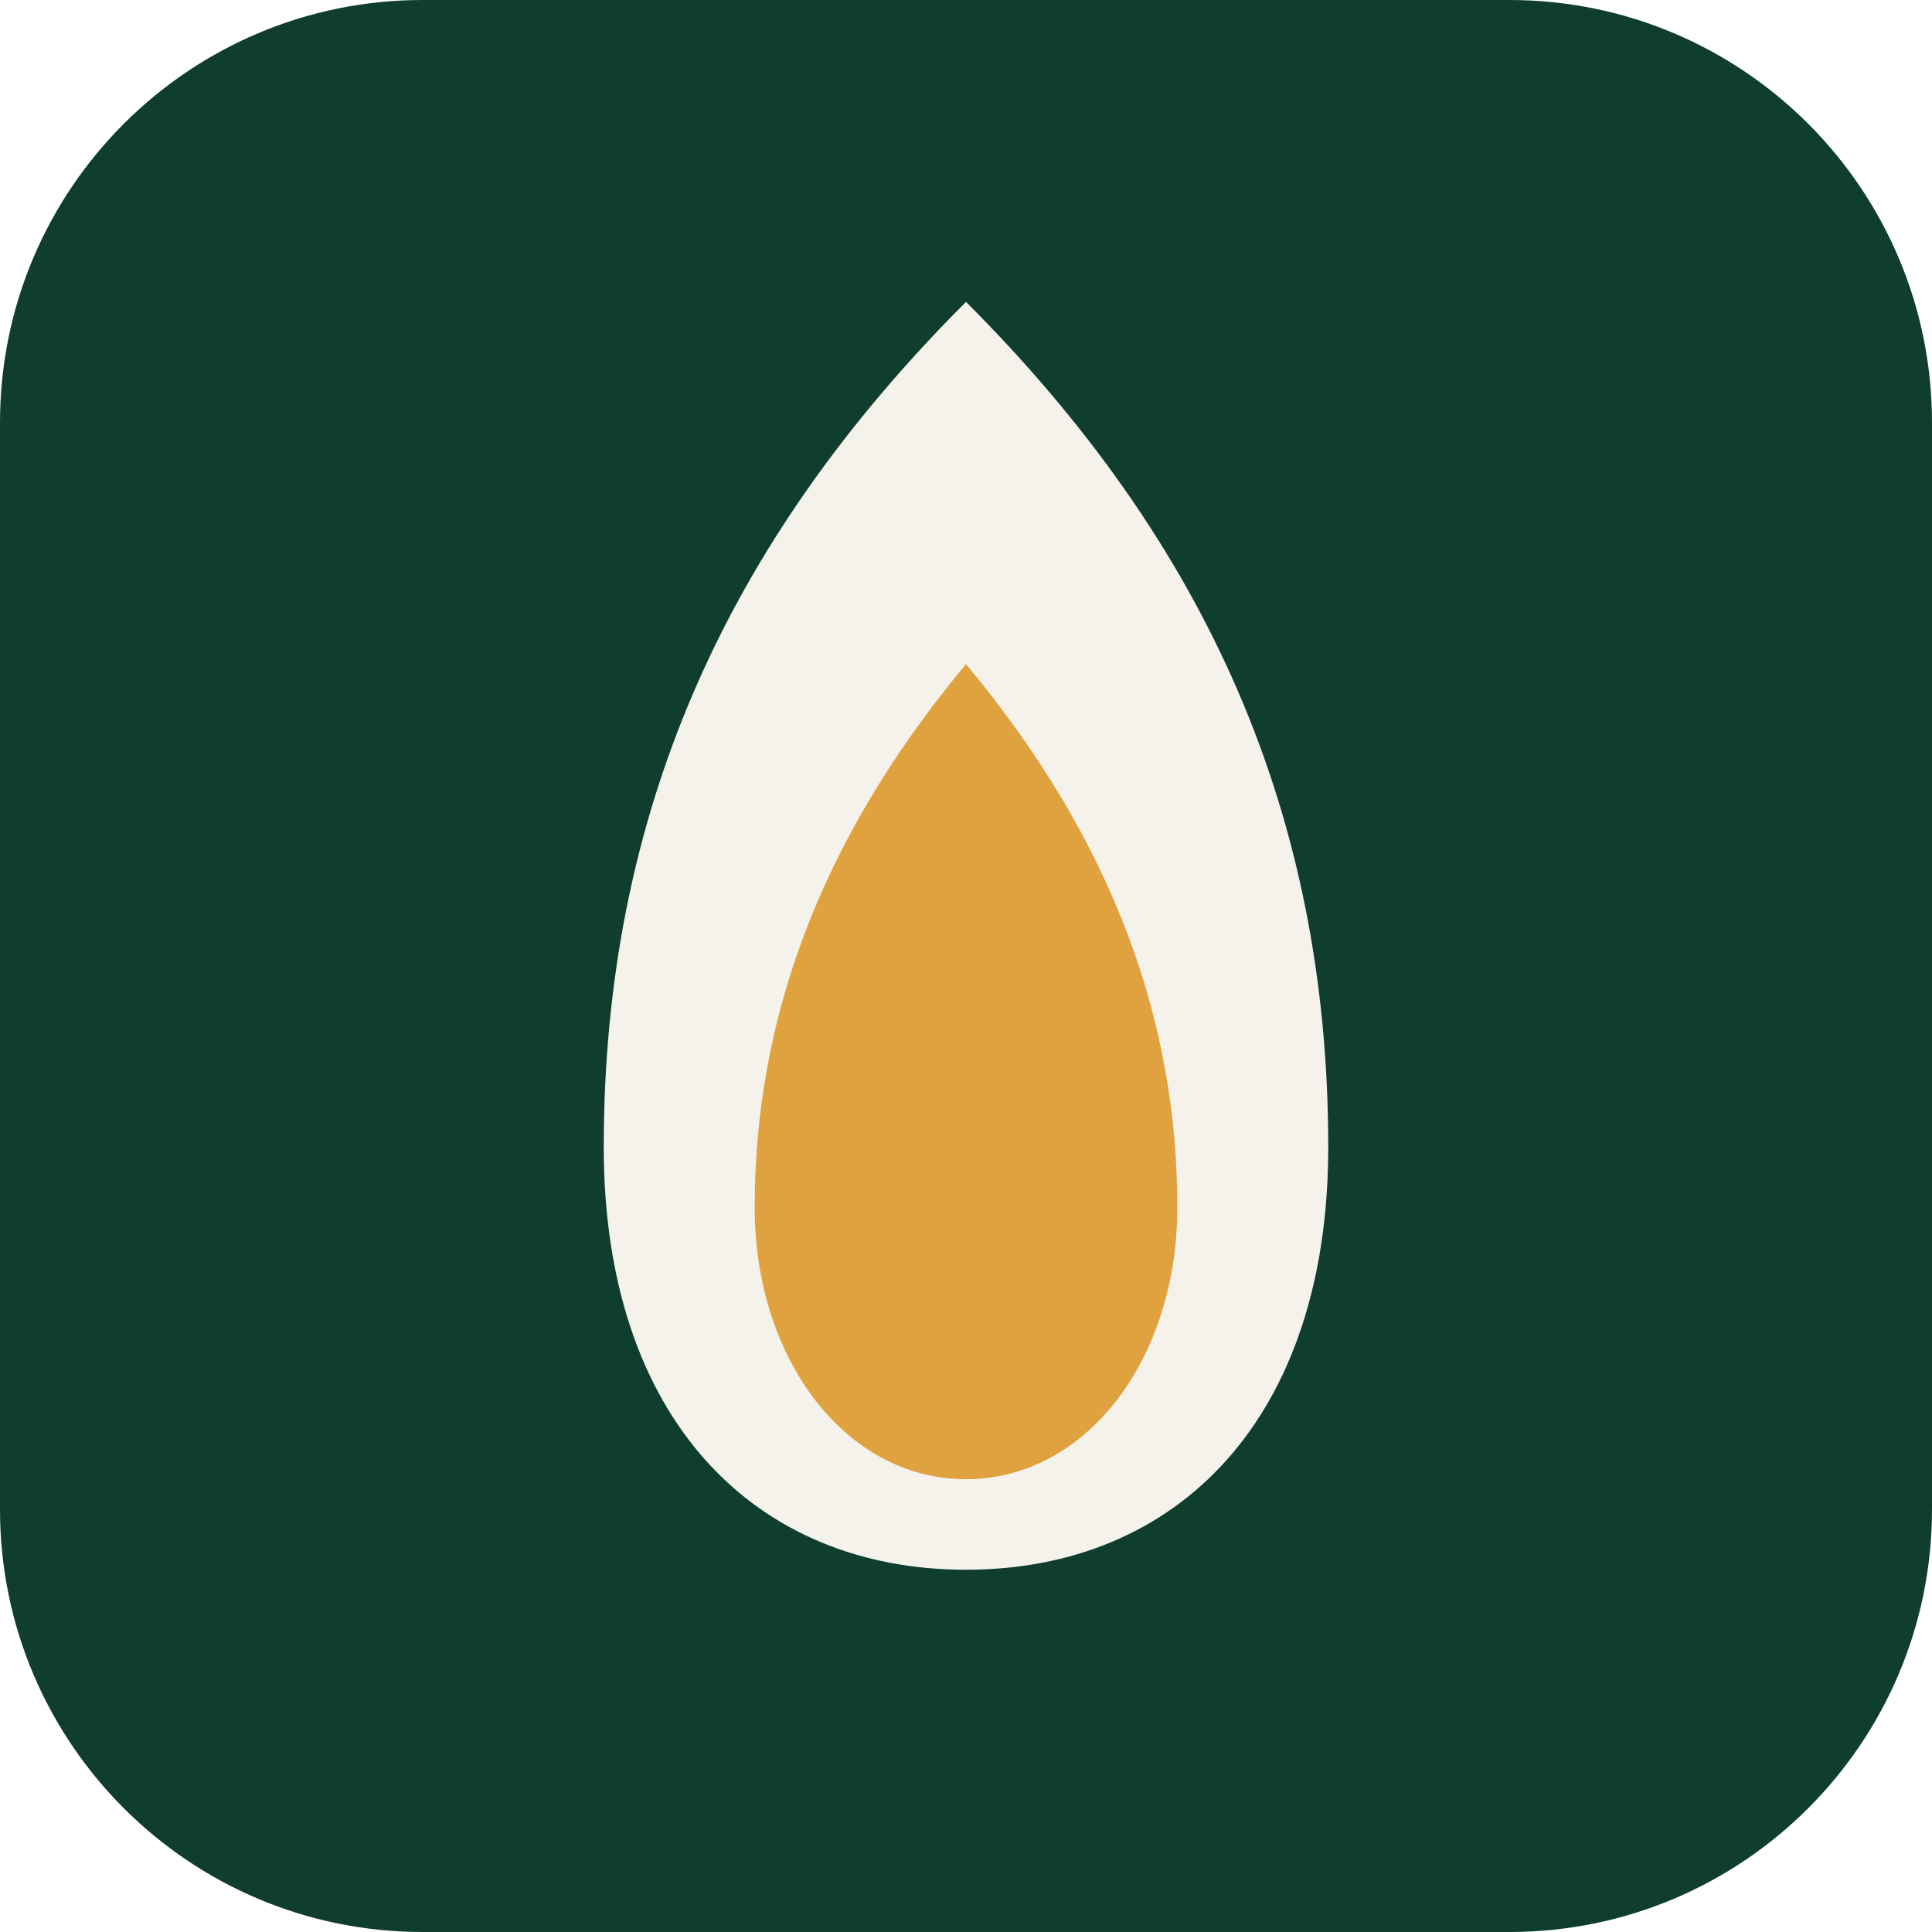
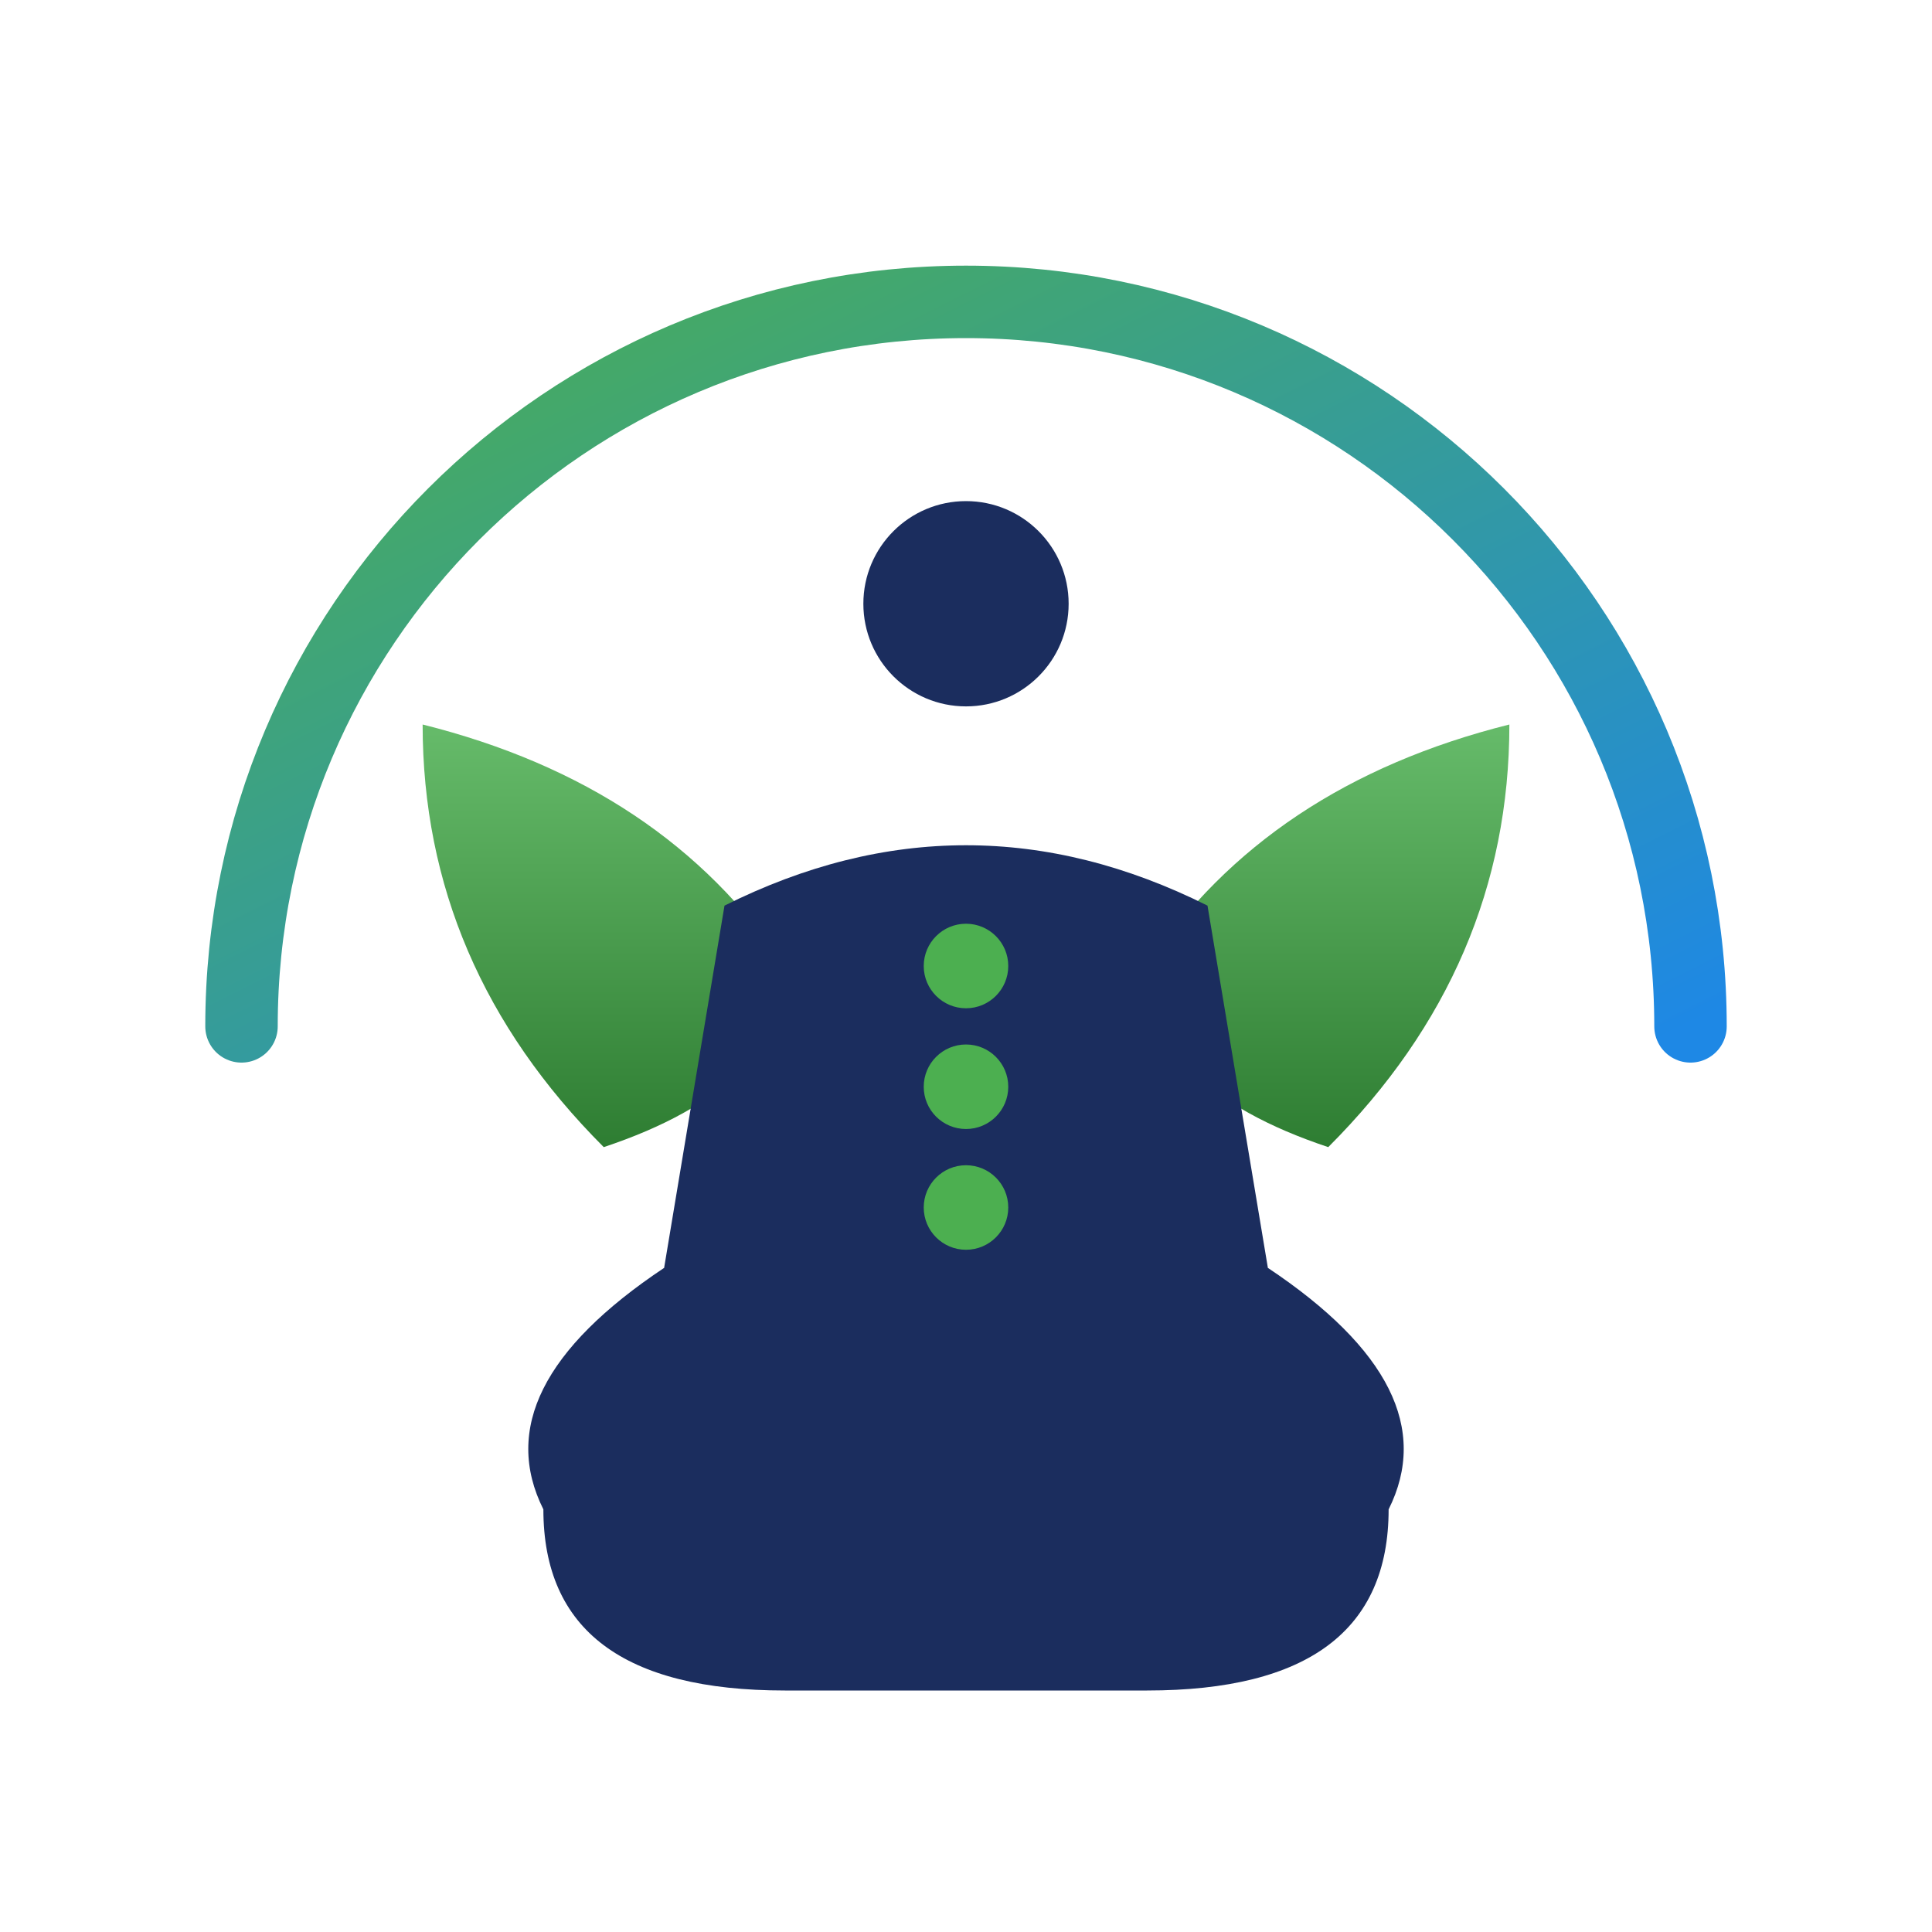
<svg xmlns="http://www.w3.org/2000/svg" viewBox="0 0 64 64">
-   <rect width="64" height="64" rx="14" fill="#0F3D2E" />
-   <path d="M32 10 C 24 18, 20 27, 20 38 C 20 47, 25 52, 32 52 C 39 52, 44 47, 44 38 C 44 27, 40 18, 32 10 Z" fill="#F5F2EB" />
-   <path d="M32 22 C 27 28, 25 34, 25 40 C 25 45, 28 49, 32 49 C 36 49, 39 45, 39 40 C 39 34, 37 28, 32 22 Z" fill="#E0A23F" />
+   <defs>
+     <linearGradient id="fav-arc" x1="0" y1="0" x2="1" y2="1">
+       <stop offset="0" stop-color="#4CAF50" />
+       <stop offset="1" stop-color="#1E88E5" />
+     </linearGradient>
+     <linearGradient id="fav-leaf" x1="0" y1="0" x2="0" y2="1">
+       <stop offset="0" stop-color="#66BB6A" />
+       <stop offset="1" stop-color="#2E7D32" />
+     </linearGradient>
+   </defs>
+   <path d="M 8 34 A 24 24 0 0 1 32 10 A 24 24 0 0 1 56 34" fill="none" stroke="url(#fav-arc)" stroke-width="2.4" stroke-linecap="round" />
+   <g fill="url(#fav-leaf)">
+     <path d="M 20 38 Q 14 32 14 24 Q 22 26 26 32 Q 26 36 20 38 Z" />
+     <path d="M 44 38 Q 50 32 50 24 Q 42 26 38 32 Q 38 36 44 38 Z" />
+   </g>
+   <g fill="#1B2D5E">
+     <circle cx="32" cy="20" r="3.4" />
+     <path d="M 24 30 Q 32 26 40 30 L 42 42 Q 32 46 22 42 Z" />
+     <path d="M 18 50 Q 16 46 22 42 Q 32 38 42 42 Q 48 46 46 50 Q 46 56 38 56 L 26 56 Q 18 56 18 50 Z" />
+   </g>
+   <g fill="#4CAF50">
+     <circle cx="32" cy="32" r="1.4" />
+     <circle cx="32" cy="36" r="1.4" />
+     <circle cx="32" cy="40" r="1.4" />
+   </g>
</svg>
